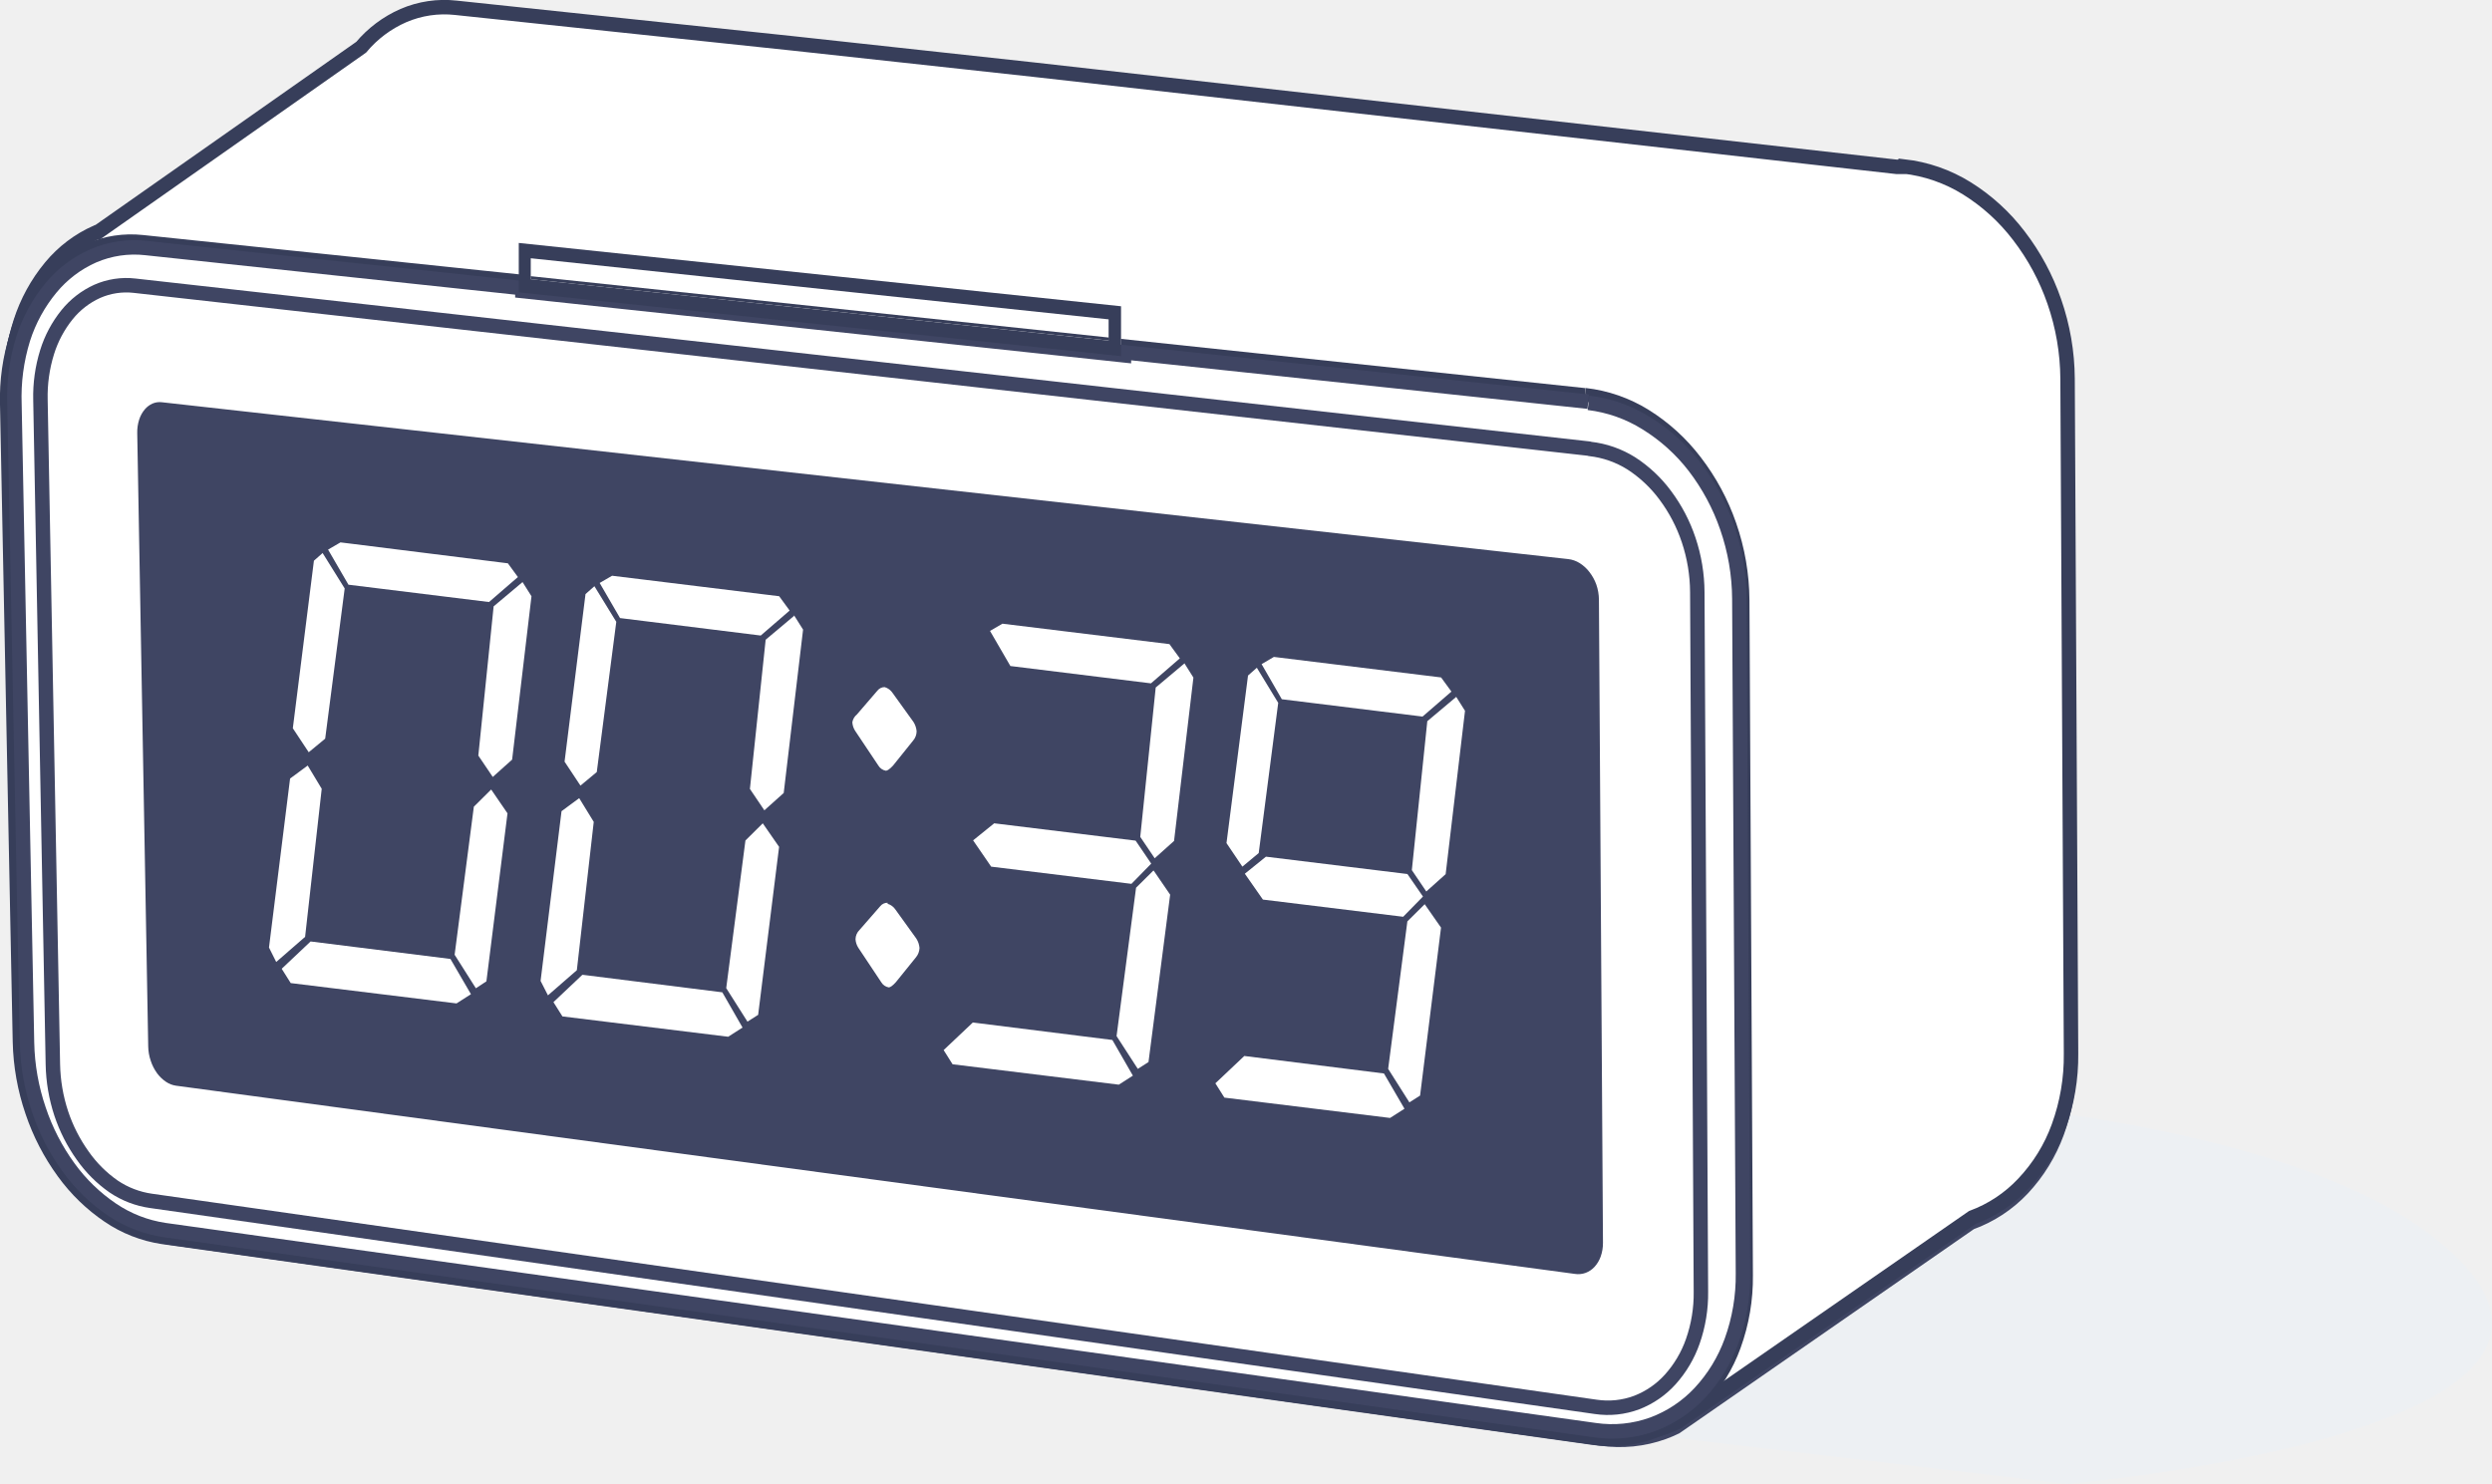
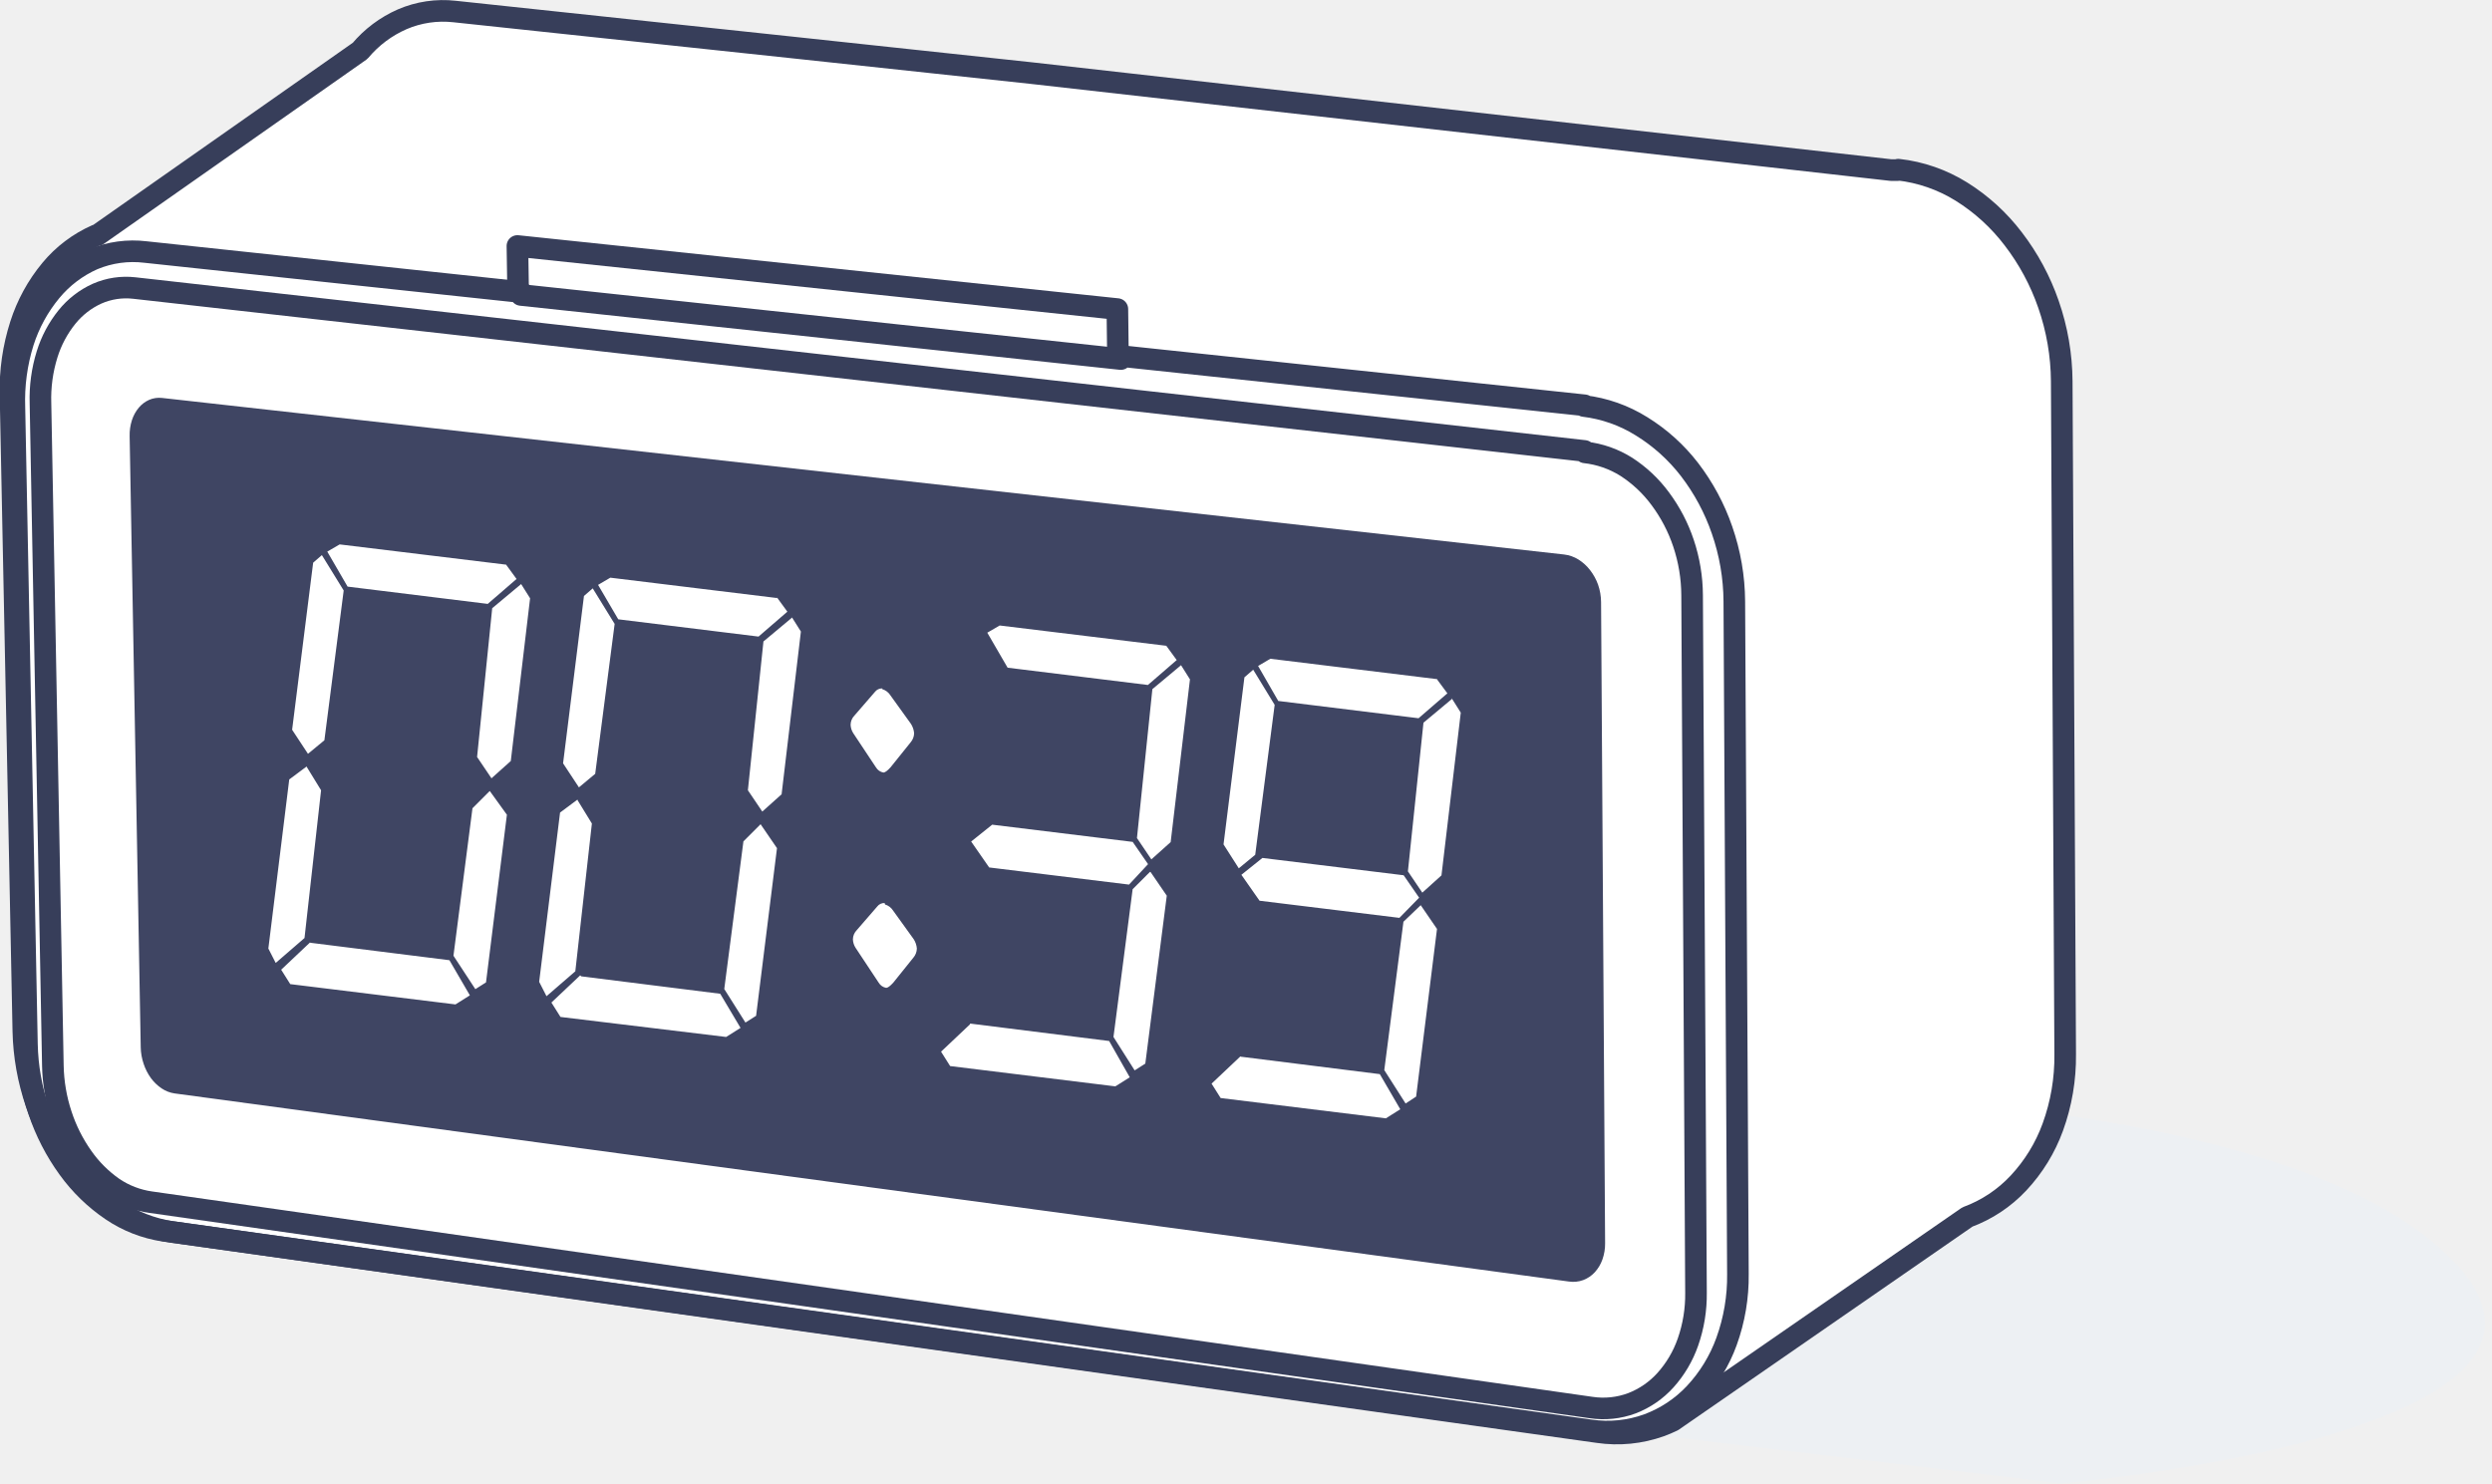
- <svg xmlns="http://www.w3.org/2000/svg" width="172.5" height="102.74" viewBox="0 0 172.5 102.74">
+ <svg xmlns="http://www.w3.org/2000/svg" id="clock" viewBox="0 0 173 102.99">
  <defs>
-     <clipPath id="clip-path">
-       <polygon points="18.65 67.88 18.26 36.9 101.38 47.1 101.78 78.08 18.65 67.88" style="fill: none" />
-     </clipPath>
+     <style>.stroke-with-fill{fill:#fff}.stroke,.stroke-with-fill{stroke:#373e5a;stroke-linecap:round;stroke-linejoin:round;stroke-width:1.5px;vector-effect:non-scaling-stroke;}.stroke{fill:none}</style>
  </defs>
-   <g id="Layer_2" data-name="Layer 2">
-     <g id="Home_-_1200" data-name="Home - 1200">
-       <g id="Web_Security" data-name="Web Security">
-         <g id="Illustration">
-           <g id="Hacker">
-             <g id="Clock">
-               <path d="M121.09,75.41s38,0,49.33,12-27.33,15.33-27.33,15.33L86.42,96.08Z" style="fill: #edf0f3" />
-               <g style="isolation: isolate">
-                 <g style="isolation: isolate">
-                   <line x1="105.67" y1="100.1" x2="70.5" y2="95.18" style="fill: #373e5a" />
-                 </g>
-                 <g>
-                   <path d="M11.37,82.6a6.91,6.91,0,0,1-2.86-1.11,9.41,9.41,0,0,1-2.36-2.28,11.57,11.57,0,0,1-1.62-3.12,12,12,0,0,1-.64-3.63L3,28.59a10.63,10.63,0,0,1,.51-3.52A8.25,8.25,0,0,1,5.06,22.3a6.27,6.27,0,0,1,2.3-1.73,5.62,5.62,0,0,1,2.85-.42L109.5,30.87A7.62,7.62,0,0,1,112.67,32a9.78,9.78,0,0,1,2.6,2.37A11.63,11.63,0,0,1,117,37.64a12,12,0,0,1,.66,3.86L118,87.76a10.38,10.38,0,0,1-.62,3.66,8.23,8.23,0,0,1-1.72,2.82,6.69,6.69,0,0,1-2.56,1.7,6.46,6.46,0,0,1-3.13.32L11.37,82.6m98.38-54.71L77.6,24.46v.21L36,20.22V20L9.91,17.24a7.17,7.17,0,0,0-3.64.54A8,8,0,0,0,3.34,20a10.55,10.55,0,0,0-1.93,3.53A13.61,13.61,0,0,0,.76,28l.87,44.2a15.29,15.29,0,0,0,.82,4.63,14.77,14.77,0,0,0,2.06,4,12,12,0,0,0,3,2.91,8.82,8.82,0,0,0,3.64,1.42l99,13.85a8.26,8.26,0,0,0,4-.4,8.54,8.54,0,0,0,3.27-2.17,10.5,10.5,0,0,0,2.2-3.6,13.26,13.26,0,0,0,.79-4.68l-.25-46.71a15.34,15.34,0,0,0-.85-4.94,14.85,14.85,0,0,0-2.26-4.21,12.47,12.47,0,0,0-3.33-3,9.72,9.72,0,0,0-4-1.41" style="fill: #fff" />
-                   <path d="M6.65,16.47H6.58a8.67,8.67,0,0,0-3.17,2.4,11.42,11.42,0,0,0-2.09,3.82,14.71,14.71,0,0,0-.7,4.87L1.5,71.74a16.53,16.53,0,0,0,.89,5A16,16,0,0,0,4.62,81a13,13,0,0,0,3.25,3.15,9.54,9.54,0,0,0,3.94,1.54l99,13.9a8.94,8.94,0,0,0,4.33-.43,8.8,8.8,0,0,0,.85-.36l0,0,20.41-14.15h0A9.25,9.25,0,0,0,140,82.29a11.36,11.36,0,0,0,2.39-3.89,14.32,14.32,0,0,0,.86-5.06L143,26.62a16.57,16.57,0,0,0-.92-5.34,16.07,16.07,0,0,0-2.45-4.55,13.5,13.5,0,0,0-3.6-3.28,10.52,10.52,0,0,0-4.38-1.52" style="fill: #fff;stroke: #3f4563;stroke-miterlimit: 10" />
-                   <path d="M131.76,11.55l-.48,0L71.54,4.82,54.85,3,31.56.54a7.17,7.17,0,0,0-3.64.54A8,8,0,0,0,25,3.27h0L6.76,16.08H6.68a8.67,8.67,0,0,0-3.17,2.4,11.42,11.42,0,0,0-2.09,3.82,14.71,14.71,0,0,0-.7,4.87l.87,44.18a16.53,16.53,0,0,0,.89,5,16,16,0,0,0,2.23,4.3A13,13,0,0,0,8,83.79a9.54,9.54,0,0,0,3.94,1.54l99,13.9a8.94,8.94,0,0,0,4.33-.43,8.8,8.8,0,0,0,.85-.36l0,0,20.41-14.15h0a9.25,9.25,0,0,0,3.54-2.35A11.36,11.36,0,0,0,142.5,78a14.32,14.32,0,0,0,.86-5.06l-.24-46.73a16.57,16.57,0,0,0-.92-5.34,16.07,16.07,0,0,0-2.45-4.55,13.5,13.5,0,0,0-3.6-3.28,10.52,10.52,0,0,0-4.38-1.52Z" style="fill: #fff;stroke: #373e5a;stroke-miterlimit: 10" />
-                   <polyline points="76.77 23.37 36.73 19.12 36.74 19.33 76.77 23.58 76.77 23.37" style="fill: #373e5a" />
-                   <path d="M115.4,99.23a9.4,9.4,0,0,0,2.69-2,11.36,11.36,0,0,0,2.39-3.89,14.32,14.32,0,0,0,.86-5.06l-.24-46.73a16.57,16.57,0,0,0-.92-5.34,16.07,16.07,0,0,0-2.45-4.55,13.5,13.5,0,0,0-3.6-3.28,10.52,10.52,0,0,0-4.38-1.52" style="fill: #373e5a" />
-                   <path d="M107.17,98.6l-96-13.43a8.82,8.82,0,0,1-3.64-1.42,12,12,0,0,1-3-2.91,14.77,14.77,0,0,1-2.06-4,15.29,15.29,0,0,1-.82-4.63L.76,28a13.61,13.61,0,0,1,.64-4.5A10.55,10.55,0,0,1,3.34,20a8,8,0,0,1,2.93-2.22,7.17,7.17,0,0,1,3.64-.54L36,20l0-1L9.89,16.27A7.76,7.76,0,0,0,6,16.86a8.67,8.67,0,0,0-3.17,2.4A11.42,11.42,0,0,0,.7,23.08,14.71,14.71,0,0,0,0,28L.88,72.13a16.53,16.53,0,0,0,.89,5A16,16,0,0,0,4,81.44a13,13,0,0,0,3.25,3.15,9.54,9.54,0,0,0,3.94,1.54l99,13.9a8.94,8.94,0,0,0,4.33-.43,8.8,8.8,0,0,0,.85-.36" style="fill: #373e5a" />
-                   <path d="M115.27,98.15a8.15,8.15,0,0,1-1.06.47,8.26,8.26,0,0,1-4,.4l-3-.43" style="fill: none;stroke: #373e5a;stroke-miterlimit: 10" />
-                   <path d="M109.74,26.87,77.59,23.46v1l32.15,3.43a9.72,9.72,0,0,1,4,1.41,12.47,12.47,0,0,1,3.33,3,14.85,14.85,0,0,1,2.26,4.21,15.34,15.34,0,0,1,.85,4.94l.25,46.71a13.26,13.26,0,0,1-.79,4.68,10.5,10.5,0,0,1-2.2,3.6,8.74,8.74,0,0,1-2.21,1.7" style="fill: #373e5a" />
-                   <path d="M109.94,27.81,77.8,24.39v.21L36.16,20.15v-.2L10.1,17.17a7.17,7.17,0,0,0-3.64.54,8,8,0,0,0-2.93,2.22,10.55,10.55,0,0,0-1.93,3.53A13.61,13.61,0,0,0,1,28l.87,44.2a15.29,15.29,0,0,0,.82,4.63,14.77,14.77,0,0,0,2.06,4,12,12,0,0,0,3,2.91,8.82,8.82,0,0,0,3.64,1.42l99,13.85a8.26,8.26,0,0,0,4-.4,8.54,8.54,0,0,0,3.27-2.17,10.5,10.5,0,0,0,2.2-3.6,13.26,13.26,0,0,0,.79-4.68l-.25-46.71a15.34,15.34,0,0,0-.85-4.94,14.85,14.85,0,0,0-2.26-4.21,12.47,12.47,0,0,0-3.33-3,9.72,9.72,0,0,0-4-1.41" style="fill: #fff;stroke: #3f4563;stroke-miterlimit: 10" />
-                   <path d="M108.77,38.17,11.42,27.31a1.76,1.76,0,0,0-.89.13A2,2,0,0,0,9.8,28a2.59,2.59,0,0,0-.48.87A3.33,3.33,0,0,0,9.16,30L10,72.41a3.75,3.75,0,0,0,.2,1.14,3.63,3.63,0,0,0,.51,1,3,3,0,0,0,.74.71,2.16,2.16,0,0,0,.9.35l96.81,13.08a2,2,0,0,0,1-.1,2.09,2.09,0,0,0,.8-.54,2.58,2.58,0,0,0,.53-.88,3.27,3.27,0,0,0,.19-1.14l-.28-44.52a3.77,3.77,0,0,0-.21-1.21,3.64,3.64,0,0,0-.55-1,3.06,3.06,0,0,0-.81-.74,2.39,2.39,0,0,0-1-.35" style="fill: #fff;stroke: #3f4563;stroke-miterlimit: 10" />
-                   <path d="M108.58,39.25,11.24,28.35a1.18,1.18,0,0,0-.6.09,1.31,1.31,0,0,0-.48.36,1.72,1.72,0,0,0-.32.58,2.23,2.23,0,0,0-.11.74l.79,42.47a2.51,2.51,0,0,0,.13.76A2.42,2.42,0,0,0,11,74a2,2,0,0,0,.5.48,1.44,1.44,0,0,0,.6.23l96.82,13a1.35,1.35,0,0,0,.65-.07,1.4,1.4,0,0,0,.53-.36,1.73,1.73,0,0,0,.36-.59,2.18,2.18,0,0,0,.13-.76l-.29-44.5a2.51,2.51,0,0,0-.14-.81,2.44,2.44,0,0,0-.37-.69,2,2,0,0,0-.54-.5,1.59,1.59,0,0,0-.66-.23" style="fill: #fff" />
-                   <path d="M110,31.06,9.32,19.78a5,5,0,0,0-2.59.39,5.71,5.71,0,0,0-2.09,1.62,7.81,7.81,0,0,0-1.38,2.59,10.28,10.28,0,0,0-.46,3.31l.86,46a11.56,11.56,0,0,0,.58,3.4A11,11,0,0,0,5.72,80a8.69,8.69,0,0,0,2.14,2.14,6.16,6.16,0,0,0,2.6,1l100,14.26a5.69,5.69,0,0,0,2.84-.3,6.08,6.08,0,0,0,2.32-1.6,7.79,7.79,0,0,0,1.56-2.64,10,10,0,0,0,.56-3.43L117.49,41a11.56,11.56,0,0,0-.6-3.62,11,11,0,0,0-1.61-3.08,9,9,0,0,0-2.36-2.22,6.78,6.78,0,0,0-2.87-1" style="fill: #fff;stroke: #3f4563;stroke-linecap: round;stroke-linejoin: round" />
-                   <path d="M12.11,75.66a2.16,2.16,0,0,1-.9-.35,3,3,0,0,1-.74-.71,3.63,3.63,0,0,1-.51-1,3.75,3.75,0,0,1-.2-1.14L9,30a3.33,3.33,0,0,1,.16-1.11,2.59,2.59,0,0,1,.48-.87,2,2,0,0,1,.72-.54,1.76,1.76,0,0,1,.89-.13l97.36,10.86a2.39,2.39,0,0,1,1,.35,3.06,3.06,0,0,1,.81.74,3.64,3.64,0,0,1,.55,1,3.77,3.77,0,0,1,.21,1.21l.28,44.52a3.27,3.27,0,0,1-.19,1.14,2.58,2.58,0,0,1-.53.88,2.09,2.09,0,0,1-.8.54,2,2,0,0,1-1,.1L12.11,75.66" style="fill: #3f4563;stroke: #fff;stroke-miterlimit: 10" />
-                   <path d="M36.74,19.12l0-1.24,40,4.23v1.47l-40-4.25v-.2M77.57,21.2,35.91,16.82l0,2.22,0,1v.2L77.6,24.66V23.46l0-2.26" style="fill: #373e5a" />
-                   <g id="new_clock_nums" data-name="new clock nums">
-                     <g style="isolation: isolate">
-                       <g style="clip-path: url(#clip-path)">
-                         <g>
-                           <path d="M21.5,65.18l-2,1.89.63,1L31.6,69.47l1-.64-1.42-2.44L21.5,65.18M34,54.66l-1.2,1.19L31.47,66.1l1.47,2.32.73-.48,1.46-11.63L34,54.66M21.3,53l-1.22.9L18.62,65.6l.5,1,2-1.74,1.15-10.25L21.3,53M36.17,40.3l-2,1.68L33.11,52.31l1,1.48,1.34-1.2,1.34-11.31-.63-1m-13.82-2-.61.54-1.46,11.6,1.1,1.66,1.14-.94,1.35-10.4L22.34,38.3M35.16,39,23.57,37.55l-.86.5,1.41,2.43,9.73,1.2,2-1.73-.73-1" style="fill: #fff" />
-                           <path d="M40.31,67.49l-2,1.89.63,1L50.4,71.78l1-.64L50,68.7l-9.65-1.21M52.8,57l-1.2,1.19L50.27,68.41l1.47,2.32.74-.47,1.45-11.63L52.8,57M40.09,55.26l-1.22.9L37.42,67.91l.51,1,2-1.74L41.1,56.9l-1-1.63M55,42.61l-2,1.68L51.91,54.62l1,1.48,1.34-1.2,1.34-11.31-.63-1m-13.82-2-.61.54-1.45,11.6,1.1,1.66,1.13-.94,1.35-10.4-1.51-2.46M54,41.28,42.37,39.86l-.86.5,1.41,2.43L52.66,44l2-1.73-.73-1" style="fill: #fff" />
-                           <path d="M61.44,62.5a.63.63,0,0,0-.51.24L59.5,64.38a.92.92,0,0,0-.28.64,1.25,1.25,0,0,0,.19.59L61,68a.76.76,0,0,0,.52.36c.1,0,.27-.11.5-.37l1.39-1.72a1.07,1.07,0,0,0,.24-.64,1.42,1.42,0,0,0-.22-.65l-1.44-2a1,1,0,0,0-.55-.41m-.19-15a.63.63,0,0,0-.51.24l-1.42,1.65A.9.9,0,0,0,59,50a1.22,1.22,0,0,0,.19.59L60.8,53a.76.76,0,0,0,.52.36c.1,0,.27-.11.5-.36l1.39-1.73a1,1,0,0,0,.24-.64,1.42,1.42,0,0,0-.22-.65l-1.44-2a1,1,0,0,0-.55-.41" style="fill: #fff" />
-                           <path d="M67.32,70.81l-2,1.89.63,1,11.47,1.41,1-.64L77,72l-9.66-1.21m12.5-10.52-1.2,1.19L77.29,71.73,78.76,74l.74-.47L81,61.94l-1.13-1.65M78.61,58.2,68.82,57l-1.46,1.18L68.61,60l9.71,1.19,1.37-1.4L78.61,58.2M82,45.92l-2,1.68L78.93,57.94l1,1.48,1.34-1.2,1.34-11.31-.63-1M81,44.6,69.39,43.18l-.86.5,1.41,2.43,9.73,1.2,2-1.73-.73-1" style="fill: #fff" />
-                           <path d="M86.13,73.11l-2,1.89.63,1L96.22,77.4l1-.64-1.42-2.44-9.65-1.21M98.62,62.6l-1.2,1.19L96.09,74l1.47,2.32.74-.47,1.45-11.63L98.62,62.6m-1.2-2.09-9.79-1.2-1.46,1.18,1.25,1.79,9.71,1.19,1.37-1.4-1.07-1.55m3.37-12.27-2,1.68L97.73,60.24l1,1.48,1.34-1.2,1.34-11.31-.63-1M87,46.23l-.61.54L84.9,58.37,86,60l1.13-.94,1.35-10.4L87,46.23m12.82.67L88.18,45.48l-.85.5,1.4,2.43,9.74,1.2,2-1.73-.73-1" style="fill: #fff" />
-                         </g>
-                       </g>
-                     </g>
-                   </g>
-                 </g>
-               </g>
-             </g>
-           </g>
-         </g>
-       </g>
-     </g>
+   <g>
+     <path d="M170.43 87.67c-5.32-5.67-16.5-8.67-26.88-10.21-.1.36-.21.72-.34 1.06a12.06 12.06 0 0 1-2.54 4.15 10 10 0 0 1-3.75 2.51l-20.25 14a.86.86 0 0 1-.2.15 9.85 9.85 0 0 1-.92.39L143.1 103s38.66-3.33 27.33-15.33z" fill="#edf0f3" />
+     <path class="stroke-with-fill" d="M131.76 11.81h-.48L71.55 5.07 54.86 3.28 31.56.8a7.17 7.17 0 0 0-3.64.54A8 8 0 0 0 25 3.53L6.76 16.33h-.07a8.67 8.67 0 0 0-3.17 2.4 11.42 11.42 0 0 0-2.09 3.82 14.71 14.71 0 0 0-.7 4.87l.89 44.18a16.53 16.53 0 0 0 .89 5 16 16 0 0 0 2.23 4.3A13 13 0 0 0 8 84a9.54 9.54 0 0 0 3.94 1.54l99 13.9a8.94 8.94 0 0 0 4.33-.43 8.8 8.8 0 0 0 .85-.36l20.46-14.15a9.25 9.25 0 0 0 3.54-2.35 11.36 11.36 0 0 0 2.39-3.89 14.32 14.32 0 0 0 .86-5.06l-.24-46.73a16.57 16.57 0 0 0-.92-5.34 16.07 16.07 0 0 0-2.45-4.55 13.5 13.5 0 0 0-3.6-3.28 10.52 10.52 0 0 0-4.38-1.52z" />
+     <path class="stroke" d="M110 28.14l-32.19-3.42v.21l-41.64-4.45v-.2L10.11 17.5a7.17 7.17 0 0 0-3.64.5 8 8 0 0 0-2.93 2.22 10.55 10.55 0 0 0-1.93 3.53A13.61 13.61 0 0 0 1 28.3l.87 44.2a15.29 15.29 0 0 0 .82 4.63 14.77 14.77 0 0 0 2.06 4 12 12 0 0 0 3 2.91 8.82 8.82 0 0 0 3.64 1.42l99 13.85a8.26 8.26 0 0 0 4-.4 8.54 8.54 0 0 0 3.27-2.17 10.5 10.5 0 0 0 2.2-3.6 13.26 13.26 0 0 0 .79-4.68l-.25-46.71a15.34 15.34 0 0 0-.85-4.94 14.85 14.85 0 0 0-2.26-4.21 12.47 12.47 0 0 0-3.33-3 9.72 9.72 0 0 0-4-1.41" />
+     <path class="stroke-with-fill" d="M110 31.31L9.33 20a5 5 0 0 0-2.59.39 5.71 5.71 0 0 0-2.09 1.62 7.81 7.81 0 0 0-1.38 2.59 10.28 10.28 0 0 0-.46 3.4l.86 46a11.56 11.56 0 0 0 .58 3.4 11 11 0 0 0 1.47 2.93 8.69 8.69 0 0 0 2.14 2.14 6.16 6.16 0 0 0 2.6 1l100 14.26a5.69 5.69 0 0 0 2.84-.3 6.08 6.08 0 0 0 2.32-1.6 7.79 7.79 0 0 0 1.56-2.64 10 10 0 0 0 .56-3.43l-.27-48.43a11.56 11.56 0 0 0-.6-3.62 11 11 0 0 0-1.61-3.08 9 9 0 0 0-2.36-2.22 6.78 6.78 0 0 0-2.87-1" />
+     <path id="face" d="M12.12 75.92a2.16 2.16 0 0 1-.9-.35 3 3 0 0 1-.74-.71 3.63 3.63 0 0 1-.51-1 3.75 3.75 0 0 1-.2-1.14L9 30.28a3.33 3.33 0 0 1 .16-1.11 2.59 2.59 0 0 1 .48-.87 2 2 0 0 1 .72-.54 1.76 1.76 0 0 1 .89-.13l97.33 10.87a2.39 2.39 0 0 1 1 .35 3.06 3.06 0 0 1 .81.74 3.64 3.64 0 0 1 .55 1 3.77 3.77 0 0 1 .21 1.21l.28 44.52a3.27 3.27 0 0 1-.19 1.14 2.58 2.58 0 0 1-.53.88 2.09 2.09 0 0 1-.8.54 2 2 0 0 1-1 .1L12.12 75.92" fill="#3f4563" />
+     <path class="stroke" d="M77.61 24.72l-.04-3.26-41.65-4.38.05 3.2" />
+     <path id="numbers" d="M21.52 65.44l-2 1.89.63 1 11.47 1.41 1-.63-1.42-2.44-9.65-1.21M34 54.92l-1.2 1.2-1.32 10.24L33 68.68l.74-.47 1.45-11.64L34 54.92m-12.7-1.71l-1.22.91-1.45 11.74.51 1 2-1.73 1.15-10.26-1-1.63m14.88-12.68l-2 1.67-1.05 10.33 1 1.48 1.34-1.2 1.34-11.3-.63-1m-13.82-2l-.61.53-1.46 11.6 1.1 1.67 1.14-.94L23.86 41l-1.51-2.45m12.82.66L23.58 37.8l-.86.5 1.41 2.43 9.73 1.2 2-1.73-.73-1m5.15 28.52l-2 1.89.63 1L50.41 72l1-.63L50 69l-9.65-1.21m12.46-10.57l-1.2 1.2-1.33 10.25L51.75 71l.74-.47 1.45-11.64-1.13-1.65M40.1 55.51l-1.22.91-1.45 11.75.51 1 2-1.73 1.15-10.26-1-1.63M55 42.87l-2 1.67-1.08 10.33 1 1.48 1.34-1.2 1.34-11.3-.63-1m-13.82-2l-.61.53L39.09 53l1.1 1.67 1.13-.94 1.35-10.41-1.51-2.45m12.84.66l-11.63-1.42-.85.5 1.4 2.39 9.74 1.2 2-1.73-.73-1m7.48 21.23a.61.61 0 0 0-.51.24l-1.42 1.64a.93.93 0 0 0-.27.64 1.17 1.17 0 0 0 .18.58L61 68.23a.76.76 0 0 0 .52.36c.1 0 .27-.11.5-.37l1.39-1.73a1 1 0 0 0 .24-.63 1.39 1.39 0 0 0-.22-.65l-1.44-2a1 1 0 0 0-.55-.41m-.19-15a.61.61 0 0 0-.51.24l-1.42 1.64a.93.93 0 0 0-.27.64 1.17 1.17 0 0 0 .18.58l1.58 2.38a.76.76 0 0 0 .52.36c.1 0 .27-.11.5-.37l1.39-1.73a1 1 0 0 0 .24-.63 1.42 1.42 0 0 0-.22-.65l-1.44-2a1 1 0 0 0-.55-.41m6.08 23.28l-2 1.89.63 1 11.47 1.41 1-.63L77 72.28l-9.65-1.21m12.48-10.53l-1.2 1.2L77.3 72l1.47 2.32.74-.47L81 62.19l-1.13-1.65m-1.2-2.08l-9.79-1.2-1.46 1.17 1.25 1.8 9.71 1.19L79.7 60l-1.07-1.55M82 46.18l-2 1.67-1.07 10.34 1 1.48 1.34-1.2 1.34-11.3-.63-1m-1-1.33L69.4 43.43l-.86.5 1.41 2.43 9.74 1.2 2-1.73-.73-1m5.15 28.52l-2 1.89.63 1 11.47 1.41 1-.63-1.42-2.44-9.65-1.21m12.49-10.52L97.43 64 96.1 74.3l1.48 2.32.73-.48 1.45-11.64-1.13-1.65m-1.2-2.08l-9.79-1.2-1.46 1.17 1.26 1.8 9.71 1.19 1.37-1.4-1.07-1.55m3.37-12.27l-2 1.67-1.08 10.32 1 1.48 1.33-1.2 1.34-11.3-.63-1M87 46.5l-.61.53-1.45 11.6L86 60.29l1.14-.94 1.35-10.41L87 46.5m12.81.66l-11.62-1.42-.85.5 1.4 2.43 9.74 1.2 2-1.73-.74-1" fill="#fff" />
  </g>
</svg>
